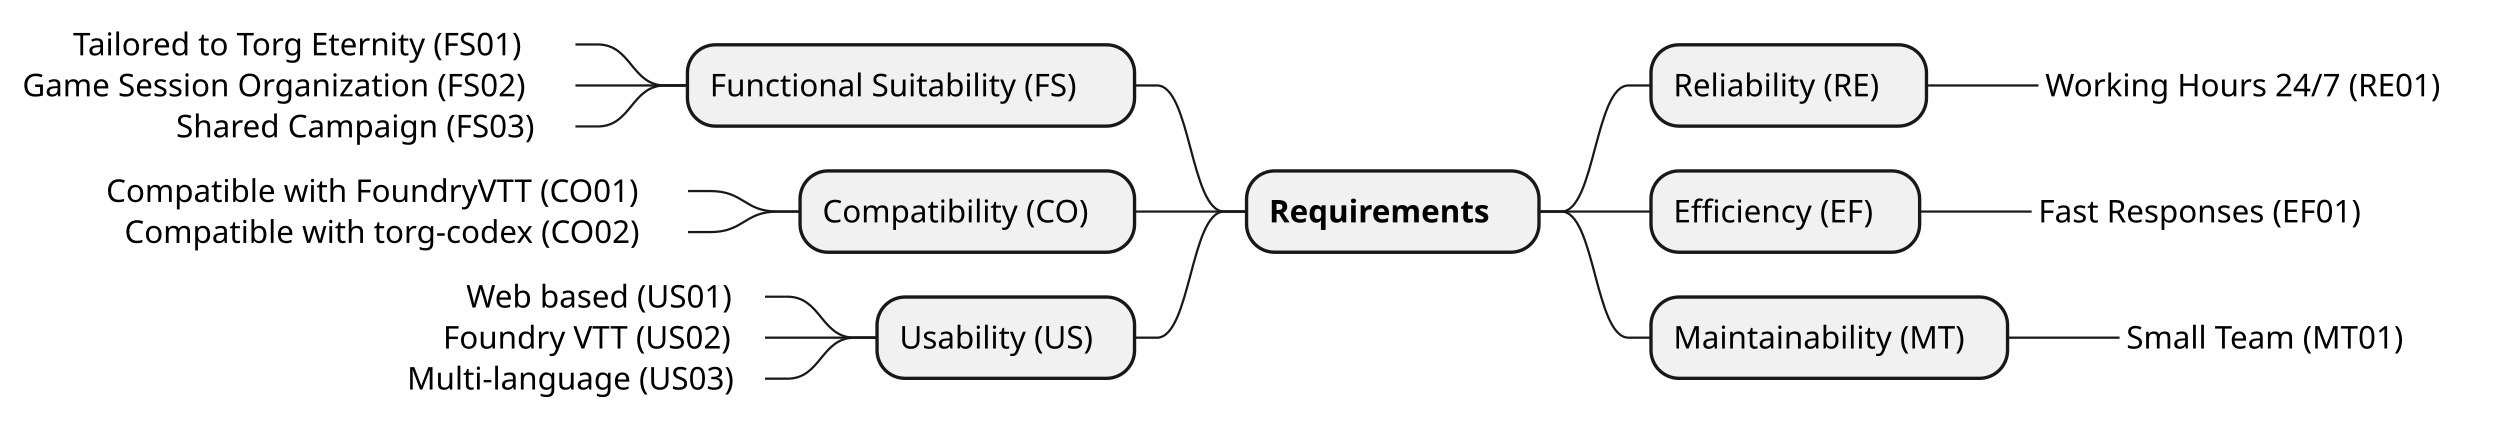
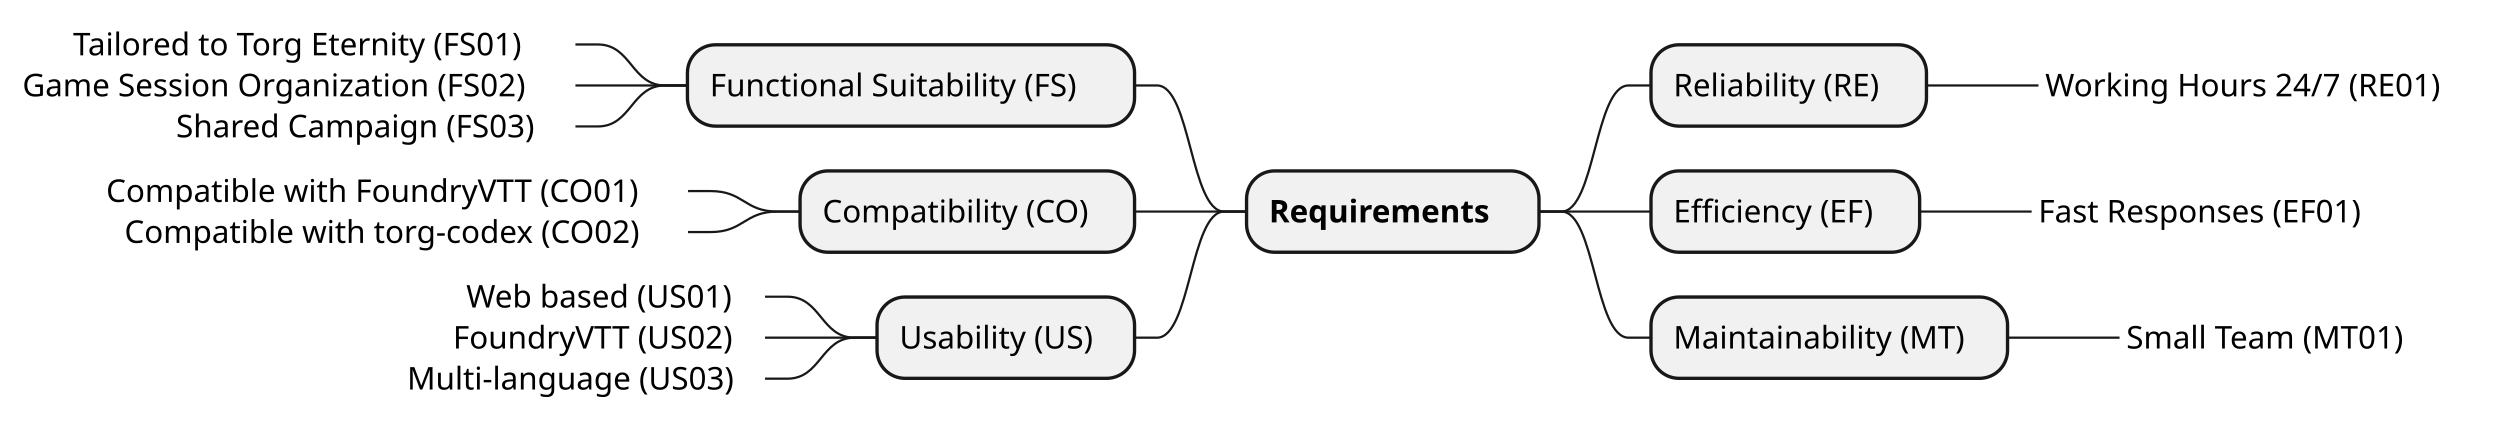
<svg xmlns="http://www.w3.org/2000/svg" contentStyleType="text/css" height="190px" preserveAspectRatio="none" style="width:1116px;height:190px;background:#FFFFFF;" version="1.1" viewBox="0 0 1116 190" width="1116px" zoomAndPan="magnify">
  <defs />
  <g>
    <rect fill="#F1F1F1" height="36.297" rx="12.5" ry="12.5" style="stroke:#181818;stroke-width:1.5;" width="130.537" x="556.466" y="76.297" />
    <text fill="#000000" font-family="sans-serif" font-size="14" font-weight="bold" lengthAdjust="spacing" textLength="110.537" x="566.466" y="99.292">Requirements</text>
    <rect fill="#F1F1F1" height="36.297" rx="12.5" ry="12.5" style="stroke:#181818;stroke-width:1.5;" width="122.977" x="737.003" y="20" />
    <text fill="#000000" font-family="sans-serif" font-size="14" lengthAdjust="spacing" textLength="102.977" x="747.003" y="42.995">Reliability (RE)</text>
    <text fill="#000000" font-family="sans-serif" font-size="14" lengthAdjust="spacing" textLength="191.037" x="912.98" y="42.995">Working Hours 24/7 (RE01)</text>
    <path d="M859.98,38.148 L869.98,38.148 C884.98,38.148 884.98,38.148 899.98,38.148 L909.98,38.148 " fill="none" style="stroke:#181818;stroke-width:1.0;" />
    <path d="M687.003,94.445 L697.003,94.445 C712.003,94.445 712.003,38.148 727.003,38.148 L737.003,38.148 " fill="none" style="stroke:#181818;stroke-width:1.0;" />
    <rect fill="#F1F1F1" height="36.297" rx="12.5" ry="12.5" style="stroke:#181818;stroke-width:1.5;" width="119.921" x="737.003" y="76.297" />
    <text fill="#000000" font-family="sans-serif" font-size="14" lengthAdjust="spacing" textLength="99.921" x="747.003" y="99.292">Efficiency (EF)</text>
    <text fill="#000000" font-family="sans-serif" font-size="14" lengthAdjust="spacing" textLength="159.113" x="909.924" y="99.292">Fast Responses (EF01)</text>
    <path d="M856.924,94.445 L866.924,94.445 C881.924,94.445 881.924,94.445 896.924,94.445 L906.924,94.445 " fill="none" style="stroke:#181818;stroke-width:1.0;" />
    <path d="M687.003,94.445 L697.003,94.445 C712.003,94.445 712.003,94.445 727.003,94.445 L737.003,94.445 " fill="none" style="stroke:#181818;stroke-width:1.0;" />
    <rect fill="#F1F1F1" height="36.297" rx="12.5" ry="12.5" style="stroke:#181818;stroke-width:1.5;" width="159.166" x="737.003" y="132.594" />
    <text fill="#000000" font-family="sans-serif" font-size="14" lengthAdjust="spacing" textLength="139.166" x="747.003" y="155.589">Maintainability (MT)</text>
    <text fill="#000000" font-family="sans-serif" font-size="14" lengthAdjust="spacing" textLength="136.534" x="949.169" y="155.589">Small Team (MT01)</text>
    <path d="M896.169,150.742 L906.169,150.742 C921.169,150.742 921.169,150.742 936.169,150.742 L946.169,150.742 " fill="none" style="stroke:#181818;stroke-width:1.0;" />
    <path d="M687.003,94.445 L697.003,94.445 C712.003,94.445 712.003,150.742 727.003,150.742 L737.003,150.742 " fill="none" style="stroke:#181818;stroke-width:1.0;" />
    <rect fill="#F1F1F1" height="36.297" rx="12.5" ry="12.5" style="stroke:#181818;stroke-width:1.5;" width="199.594" x="306.872" y="20" />
    <text fill="#000000" font-family="sans-serif" font-size="14" lengthAdjust="spacing" textLength="179.594" x="316.872" y="42.995">Functional Suitability (FS)</text>
    <text fill="#000000" font-family="sans-serif" font-size="14" lengthAdjust="spacing" textLength="221.266" x="32.606" y="24.698">Tailored to Torg Eternity (FS01)</text>
    <path d="M306.872,38.148 L296.872,38.148 C281.872,38.148 281.872,19.852 266.872,19.852 L256.872,19.852 " fill="none" style="stroke:#181818;stroke-width:1.0;" />
    <text fill="#000000" font-family="sans-serif" font-size="14" lengthAdjust="spacing" textLength="243.872" x="10" y="42.995">Game Session Organization (FS02)</text>
    <path d="M306.872,38.148 L296.872,38.148 C281.872,38.148 281.872,38.148 266.872,38.148 L256.872,38.148 " fill="none" style="stroke:#181818;stroke-width:1.0;" />
    <text fill="#000000" font-family="sans-serif" font-size="14" lengthAdjust="spacing" textLength="175.28" x="78.592" y="61.292">Shared Campaign (FS03)</text>
    <path d="M306.872,38.148 L296.872,38.148 C281.872,38.148 281.872,56.445 266.872,56.445 L256.872,56.445 " fill="none" style="stroke:#181818;stroke-width:1.0;" />
    <path d="M556.466,94.445 L546.466,94.445 C531.466,94.445 531.466,38.148 516.466,38.148 L506.466,38.148 " fill="none" style="stroke:#181818;stroke-width:1.0;" />
    <rect fill="#F1F1F1" height="36.297" rx="12.5" ry="12.5" style="stroke:#181818;stroke-width:1.5;" width="149.322" x="357.144" y="76.297" />
    <text fill="#000000" font-family="sans-serif" font-size="14" lengthAdjust="spacing" textLength="129.322" x="367.144" y="99.292">Compatibility (CO)</text>
    <text fill="#000000" font-family="sans-serif" font-size="14" lengthAdjust="spacing" textLength="256.772" x="47.372" y="90.144">Compatible with FoundryVTT (CO01)</text>
    <path d="M357.144,94.445 L347.144,94.445 C332.144,94.445 332.144,85.297 317.144,85.297 L307.144,85.297 " fill="none" style="stroke:#181818;stroke-width:1.0;" />
    <text fill="#000000" font-family="sans-serif" font-size="14" lengthAdjust="spacing" textLength="248.596" x="55.548" y="108.44">Compatible with torg-codex (CO02)</text>
    <path d="M357.144,94.445 L347.144,94.445 C332.144,94.445 332.144,103.594 317.144,103.594 L307.144,103.594 " fill="none" style="stroke:#181818;stroke-width:1.0;" />
    <path d="M556.466,94.445 L546.466,94.445 C531.466,94.445 531.466,94.445 516.466,94.445 L506.466,94.445 " fill="none" style="stroke:#181818;stroke-width:1.0;" />
    <rect fill="#F1F1F1" height="36.297" rx="12.5" ry="12.5" style="stroke:#181818;stroke-width:1.5;" width="114.958" x="391.508" y="132.594" />
    <text fill="#000000" font-family="sans-serif" font-size="14" lengthAdjust="spacing" textLength="94.958" x="401.508" y="155.589">Usability (US)</text>
    <text fill="#000000" font-family="sans-serif" font-size="14" lengthAdjust="spacing" textLength="130.375" x="208.133" y="137.292">Web based (US01)</text>
    <path d="M391.508,150.742 L381.508,150.742 C366.508,150.742 366.508,132.445 351.508,132.445 L341.508,132.445 " fill="none" style="stroke:#181818;stroke-width:1.0;" />
-     <text fill="#000000" font-family="sans-serif" font-size="14" lengthAdjust="spacing" textLength="140.745" x="197.763" y="155.589">Foundry VTT (US02)</text>
+     <text fill="#000000" font-family="sans-serif" font-size="14" lengthAdjust="spacing" textLength="136.295" x="202.213" y="155.589">FoundryVTT (US02)</text>
    <path d="M391.508,150.742 L381.508,150.742 C366.508,150.742 366.508,150.742 351.508,150.742 L341.508,150.742 " fill="none" style="stroke:#181818;stroke-width:1.0;" />
    <text fill="#000000" font-family="sans-serif" font-size="14" lengthAdjust="spacing" textLength="156.775" x="181.732" y="173.886">Multi-language (US03)</text>
    <path d="M391.508,150.742 L381.508,150.742 C366.508,150.742 366.508,169.039 351.508,169.039 L341.508,169.039 " fill="none" style="stroke:#181818;stroke-width:1.0;" />
    <path d="M556.466,94.445 L546.466,94.445 C531.466,94.445 531.466,150.742 516.466,150.742 L506.466,150.742 " fill="none" style="stroke:#181818;stroke-width:1.0;" />
  </g>
</svg>
